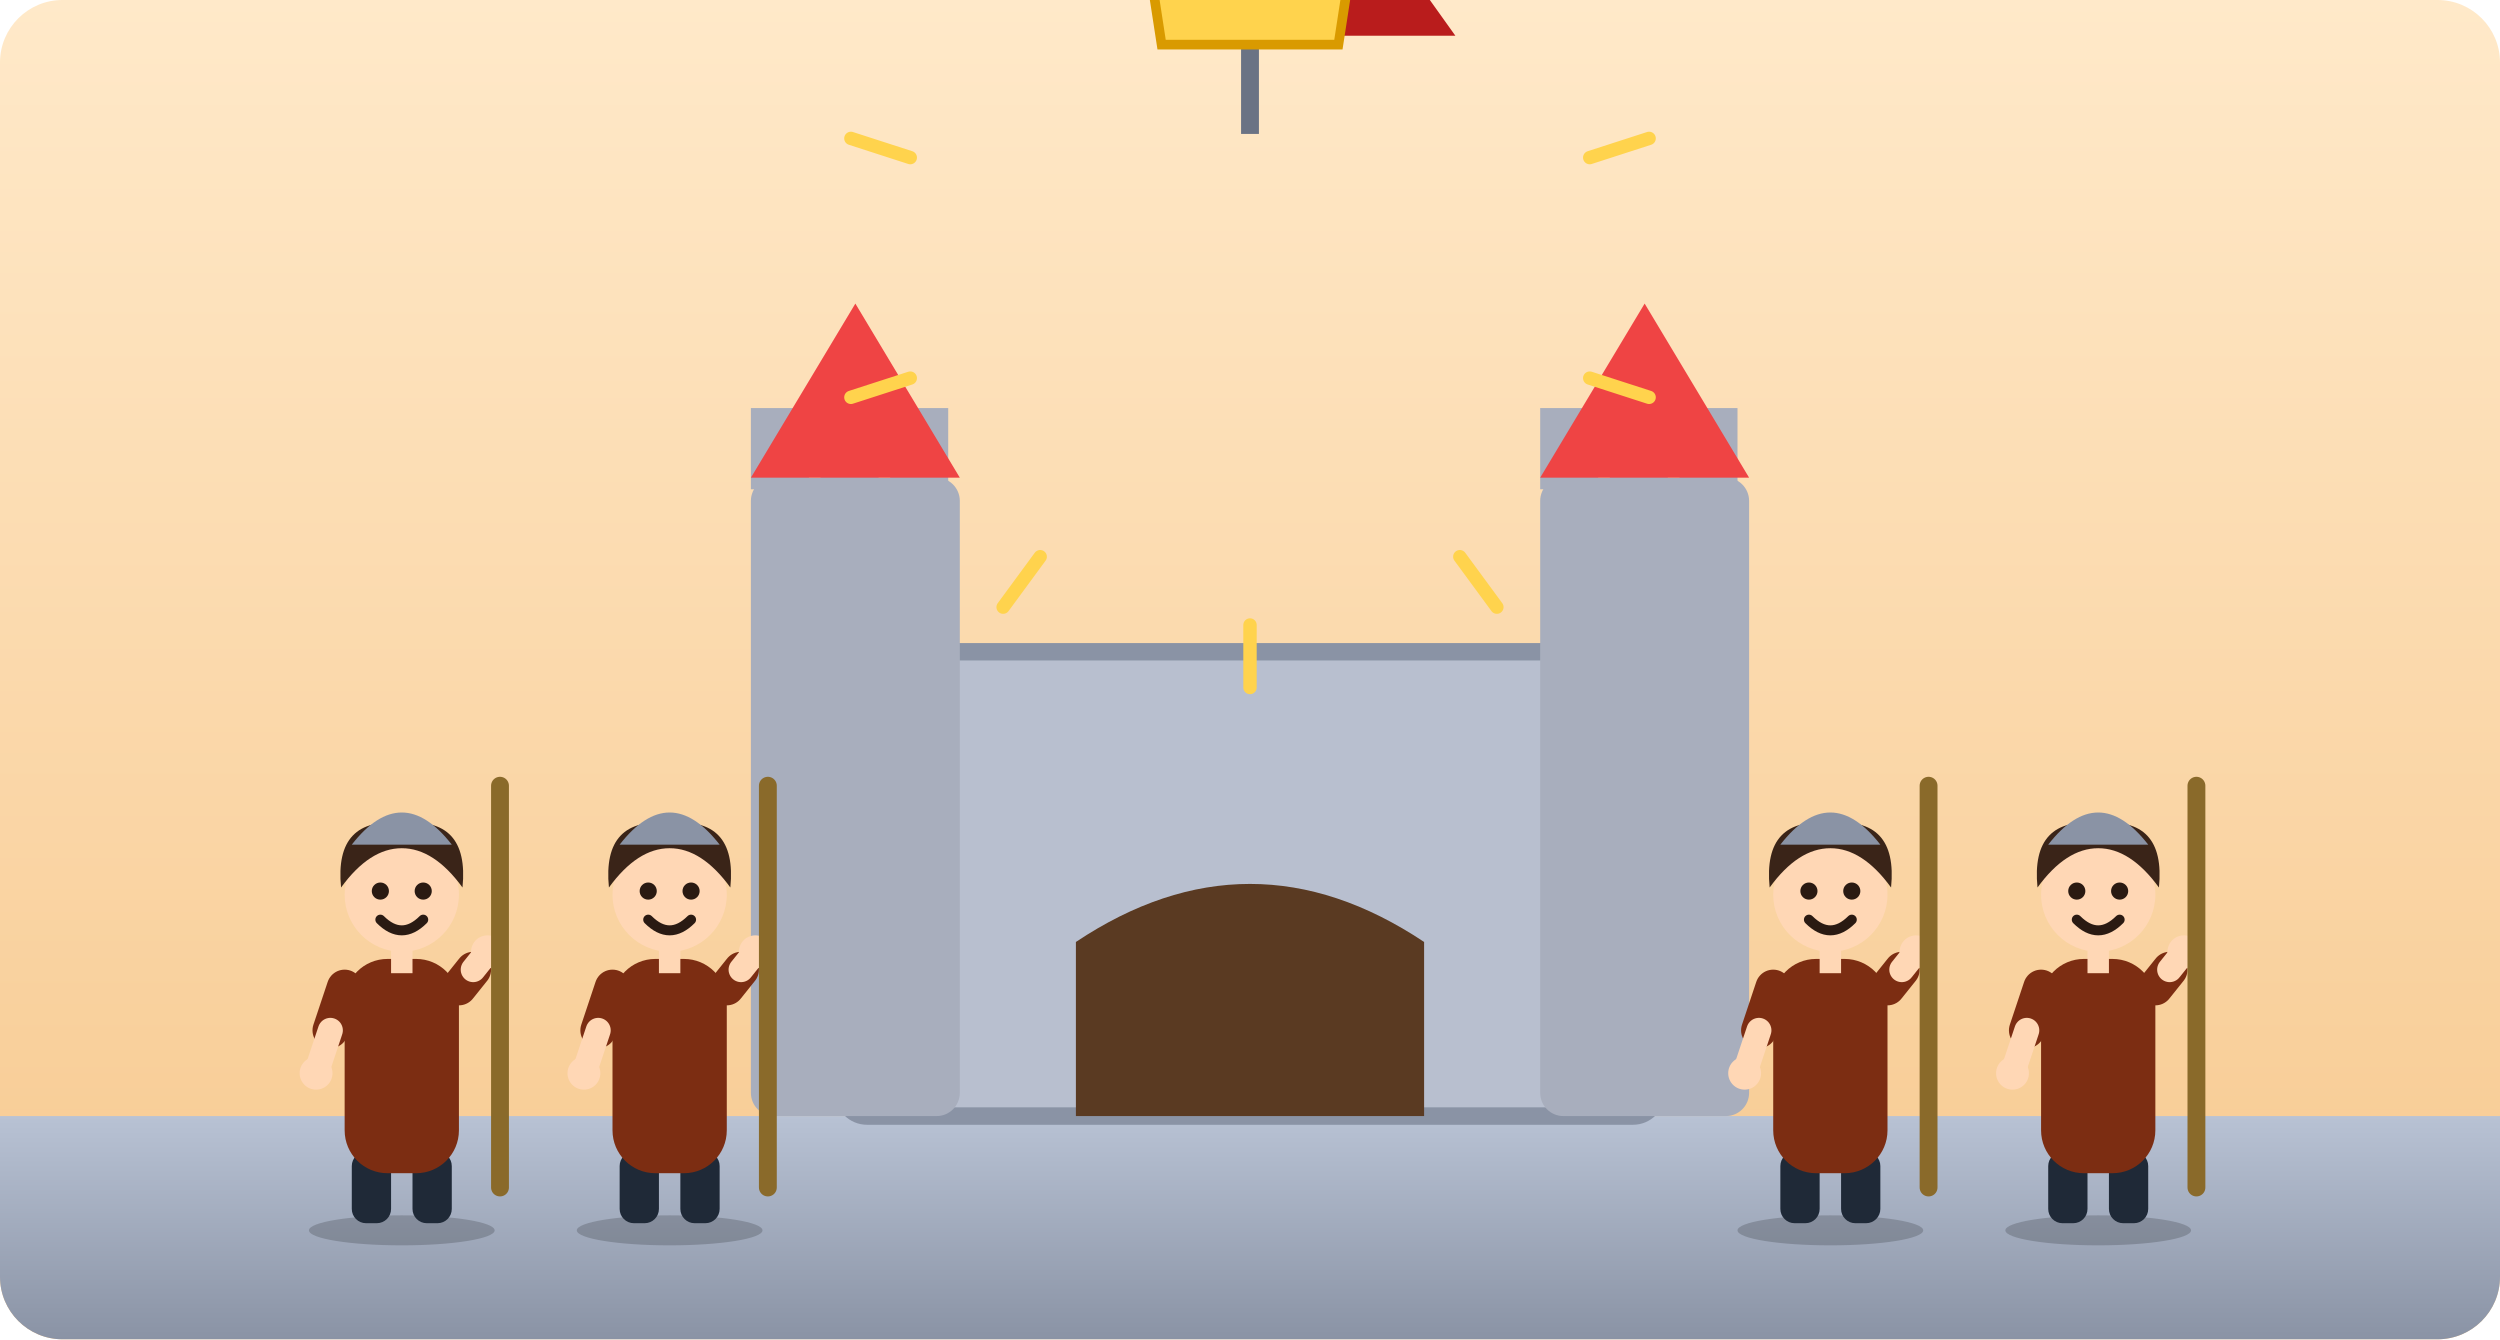
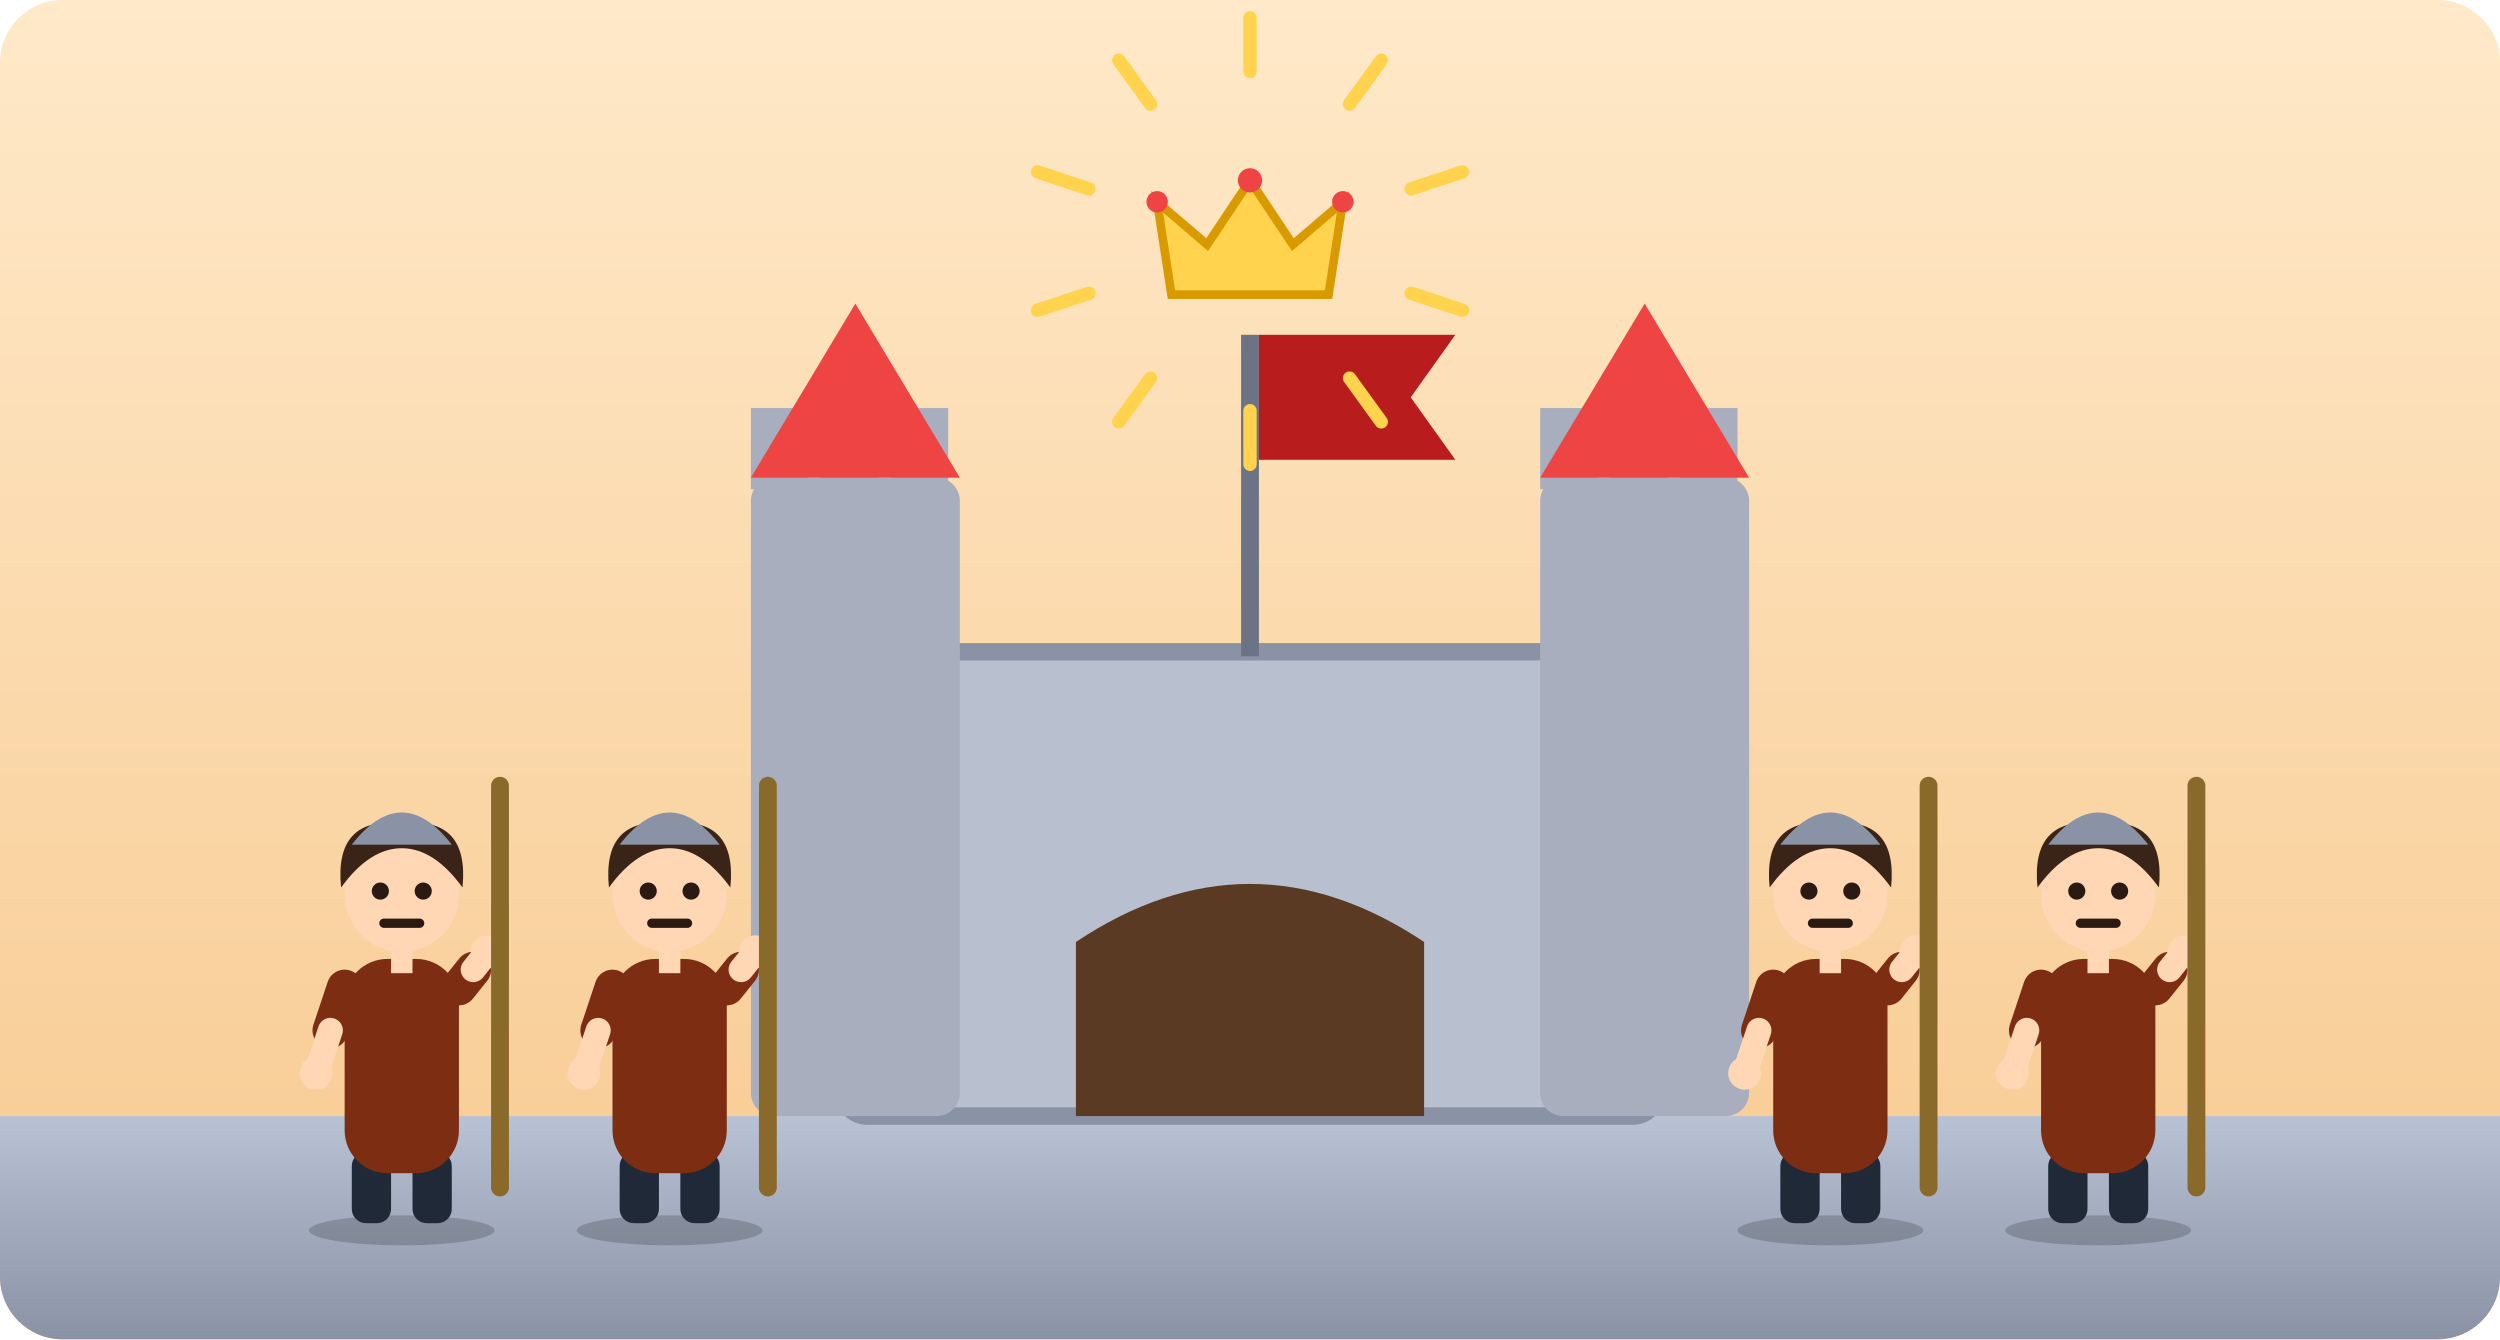
<svg xmlns="http://www.w3.org/2000/svg" data-n="3" data-t="1" data-c="#7c2d12" viewBox="0 0 560 300" role="img" aria-label="깃발 아래 병사들이 줄지어 서는 통치 체제">
  <defs>
    <clipPath id="regime_clip">
      <rect width="560" height="300" rx="14" />
    </clipPath>
    <linearGradient id="regime_sky" x1="0" y1="0" x2="0" y2="1">
      <stop offset="0" stop-color="#ffe9c9" />
      <stop offset="1" stop-color="#f7c98f" />
    </linearGradient>
    <linearGradient id="regime_gr" x1="0" y1="0" x2="0" y2="1">
      <stop offset="0" stop-color="#b8c2d4" />
      <stop offset="1" stop-color="#8a93a5" />
    </linearGradient>
  </defs>
  <g clip-path="url(#regime_clip)">
    <rect width="560" height="300" fill="url(#regime_sky)" />
    <rect x="0" y="250" width="560" height="50" fill="url(#regime_gr)" />
    <g class="vs up" data-s="1">
      <g transform="translate(280 250) scale(1.3)">
        <rect x="-70" y="-80" width="140" height="80" rx="4" fill="#b8bfcf" stroke="#8a93a5" stroke-width="3" />
        <rect x="-86" y="-110" width="36" height="110" rx="4" fill="#a8aebd" />
        <rect x="50" y="-110" width="36" height="110" rx="4" fill="#a8aebd" />
        <rect x="-86" y="-122" width="10" height="14" fill="#a8aebd" />
        <rect x="-74" y="-122" width="10" height="14" fill="#a8aebd" />
        <rect x="-62" y="-122" width="10" height="14" fill="#a8aebd" />
        <rect x="50" y="-122" width="10" height="14" fill="#a8aebd" />
        <rect x="62" y="-122" width="10" height="14" fill="#a8aebd" />
        <rect x="74" y="-122" width="10" height="14" fill="#a8aebd" />
        <path d="M-30 0V-30Q0 -50 30 -30V0Z" fill="#5a3a22" />
        <path d="M-86 -110L-68 -140L-50 -110Z M50 -110L68 -140L86 -110Z" fill="#ef4444" />
      </g>
    </g>
    <g class="vs up" data-s="2">
      <g transform="translate(90 266) scale(0.8)">
        <ellipse cx="0" cy="12" rx="26" ry="4.2" fill="#000" fill-opacity="0.18" />
        <rect x="-14" y="-10" width="11" height="20" rx="4" fill="#1f2937" />
        <rect x="3" y="-10" width="11" height="20" rx="4" fill="#1f2937" />
        <rect x="-16" y="-64" width="32" height="60" rx="12" fill="#7c2d12" />
        <path d="M-16 -56L-20 -44" fill="none" stroke="#7c2d12" stroke-width="10" stroke-linecap="round" stroke-linejoin="round" />
        <path d="M-20 -44L-24 -32" fill="none" stroke="#ffd7b5" stroke-width="7" stroke-linecap="round" stroke-linejoin="round" />
        <circle cx="-24" cy="-32" r="4.6" fill="#ffd7b5" />
        <path d="M16 -56L20 -61" fill="none" stroke="#7c2d12" stroke-width="10" stroke-linecap="round" stroke-linejoin="round" />
        <path d="M20 -61L24 -66" fill="none" stroke="#ffd7b5" stroke-width="7" stroke-linecap="round" stroke-linejoin="round" />
        <circle cx="24" cy="-66" r="4.6" fill="#ffd7b5" />
        <rect x="-3" y="-68" width="6" height="8" fill="#ffd7b5" />
        <circle cx="0" cy="-82" r="16" fill="#ffd7b5" />
        <path d="M-17 -84Q-19 -104 0 -102Q19 -104 17 -84Q9 -95 0 -95Q-9 -95 -17 -84Z" fill="#3a2418" />
        <circle cx="-6" cy="-83" r="2.4" fill="#2a1a12" />
        <circle cx="6" cy="-83" r="2.4" fill="#2a1a12" />
-         <path d="M-6 -75Q0 -69 6 -75" fill="none" stroke="#2a1a12" stroke-width="2.8" stroke-linecap="round" stroke-linejoin="round" />
+         <path d="M-5 -74H5" fill="none" stroke="#2a1a12" stroke-width="2.6" stroke-linecap="round" stroke-linejoin="round" />
        <path d="M-14 -96Q0 -114 14 -96Z" fill="#8a93a5" />
      </g>
      <path d="M112 266V176" fill="none" stroke="#8a6a2a" stroke-width="4" stroke-linecap="round" stroke-linejoin="round" />
      <g transform="translate(150 266) scale(0.8)">
        <ellipse cx="0" cy="12" rx="26" ry="4.2" fill="#000" fill-opacity="0.18" />
        <rect x="-14" y="-10" width="11" height="20" rx="4" fill="#1f2937" />
        <rect x="3" y="-10" width="11" height="20" rx="4" fill="#1f2937" />
        <rect x="-16" y="-64" width="32" height="60" rx="12" fill="#7c2d12" />
        <path d="M-16 -56L-20 -44" fill="none" stroke="#7c2d12" stroke-width="10" stroke-linecap="round" stroke-linejoin="round" />
        <path d="M-20 -44L-24 -32" fill="none" stroke="#ffd7b5" stroke-width="7" stroke-linecap="round" stroke-linejoin="round" />
        <circle cx="-24" cy="-32" r="4.6" fill="#ffd7b5" />
        <path d="M16 -56L20 -61" fill="none" stroke="#7c2d12" stroke-width="10" stroke-linecap="round" stroke-linejoin="round" />
        <path d="M20 -61L24 -66" fill="none" stroke="#ffd7b5" stroke-width="7" stroke-linecap="round" stroke-linejoin="round" />
        <circle cx="24" cy="-66" r="4.6" fill="#ffd7b5" />
        <rect x="-3" y="-68" width="6" height="8" fill="#ffd7b5" />
        <circle cx="0" cy="-82" r="16" fill="#ffd7b5" />
        <path d="M-17 -84Q-19 -104 0 -102Q19 -104 17 -84Q9 -95 0 -95Q-9 -95 -17 -84Z" fill="#3a2418" />
        <circle cx="-6" cy="-83" r="2.4" fill="#2a1a12" />
        <circle cx="6" cy="-83" r="2.4" fill="#2a1a12" />
-         <path d="M-6 -75Q0 -69 6 -75" fill="none" stroke="#2a1a12" stroke-width="2.8" stroke-linecap="round" stroke-linejoin="round" />
+         <path d="M-5 -74H5" fill="none" stroke="#2a1a12" stroke-width="2.6" stroke-linecap="round" stroke-linejoin="round" />
        <path d="M-14 -96Q0 -114 14 -96Z" fill="#8a93a5" />
      </g>
      <path d="M172 266V176" fill="none" stroke="#8a6a2a" stroke-width="4" stroke-linecap="round" stroke-linejoin="round" />
      <g transform="translate(410 266) scale(0.8)">
        <ellipse cx="0" cy="12" rx="26" ry="4.2" fill="#000" fill-opacity="0.18" />
        <rect x="-14" y="-10" width="11" height="20" rx="4" fill="#1f2937" />
        <rect x="3" y="-10" width="11" height="20" rx="4" fill="#1f2937" />
        <rect x="-16" y="-64" width="32" height="60" rx="12" fill="#7c2d12" />
        <path d="M-16 -56L-20 -44" fill="none" stroke="#7c2d12" stroke-width="10" stroke-linecap="round" stroke-linejoin="round" />
        <path d="M-20 -44L-24 -32" fill="none" stroke="#ffd7b5" stroke-width="7" stroke-linecap="round" stroke-linejoin="round" />
        <circle cx="-24" cy="-32" r="4.6" fill="#ffd7b5" />
        <path d="M16 -56L20 -61" fill="none" stroke="#7c2d12" stroke-width="10" stroke-linecap="round" stroke-linejoin="round" />
        <path d="M20 -61L24 -66" fill="none" stroke="#ffd7b5" stroke-width="7" stroke-linecap="round" stroke-linejoin="round" />
        <circle cx="24" cy="-66" r="4.6" fill="#ffd7b5" />
        <rect x="-3" y="-68" width="6" height="8" fill="#ffd7b5" />
        <circle cx="0" cy="-82" r="16" fill="#ffd7b5" />
        <path d="M-17 -84Q-19 -104 0 -102Q19 -104 17 -84Q9 -95 0 -95Q-9 -95 -17 -84Z" fill="#3a2418" />
        <circle cx="-6" cy="-83" r="2.4" fill="#2a1a12" />
        <circle cx="6" cy="-83" r="2.4" fill="#2a1a12" />
-         <path d="M-6 -75Q0 -69 6 -75" fill="none" stroke="#2a1a12" stroke-width="2.8" stroke-linecap="round" stroke-linejoin="round" />
+         <path d="M-5 -74H5" fill="none" stroke="#2a1a12" stroke-width="2.6" stroke-linecap="round" stroke-linejoin="round" />
        <path d="M-14 -96Q0 -114 14 -96Z" fill="#8a93a5" />
      </g>
      <path d="M432 266V176" fill="none" stroke="#8a6a2a" stroke-width="4" stroke-linecap="round" stroke-linejoin="round" />
      <g transform="translate(470 266) scale(0.8)">
        <ellipse cx="0" cy="12" rx="26" ry="4.2" fill="#000" fill-opacity="0.18" />
        <rect x="-14" y="-10" width="11" height="20" rx="4" fill="#1f2937" />
        <rect x="3" y="-10" width="11" height="20" rx="4" fill="#1f2937" />
        <rect x="-16" y="-64" width="32" height="60" rx="12" fill="#7c2d12" />
        <path d="M-16 -56L-20 -44" fill="none" stroke="#7c2d12" stroke-width="10" stroke-linecap="round" stroke-linejoin="round" />
        <path d="M-20 -44L-24 -32" fill="none" stroke="#ffd7b5" stroke-width="7" stroke-linecap="round" stroke-linejoin="round" />
        <circle cx="-24" cy="-32" r="4.6" fill="#ffd7b5" />
        <path d="M16 -56L20 -61" fill="none" stroke="#7c2d12" stroke-width="10" stroke-linecap="round" stroke-linejoin="round" />
        <path d="M20 -61L24 -66" fill="none" stroke="#ffd7b5" stroke-width="7" stroke-linecap="round" stroke-linejoin="round" />
        <circle cx="24" cy="-66" r="4.6" fill="#ffd7b5" />
        <rect x="-3" y="-68" width="6" height="8" fill="#ffd7b5" />
        <circle cx="0" cy="-82" r="16" fill="#ffd7b5" />
        <path d="M-17 -84Q-19 -104 0 -102Q19 -104 17 -84Q9 -95 0 -95Q-9 -95 -17 -84Z" fill="#3a2418" />
        <circle cx="-6" cy="-83" r="2.4" fill="#2a1a12" />
        <circle cx="6" cy="-83" r="2.4" fill="#2a1a12" />
-         <path d="M-6 -75Q0 -69 6 -75" fill="none" stroke="#2a1a12" stroke-width="2.8" stroke-linecap="round" stroke-linejoin="round" />
+         <path d="M-5 -74H5" fill="none" stroke="#2a1a12" stroke-width="2.6" stroke-linecap="round" stroke-linejoin="round" />
        <path d="M-14 -96Q0 -114 14 -96Z" fill="#8a93a5" />
      </g>
      <path d="M492 266V176" fill="none" stroke="#8a6a2a" stroke-width="4" stroke-linecap="round" stroke-linejoin="round" />
    </g>
    <g class="vs pop" data-s="3">
-       <g transform="translate(280 30)">
-         <rect x="-2" y="-50" width="4" height="50" fill="#6b7384" />
-         <path d="M2 -50H46L36 -36L46 -22H2Z" fill="#b91c1c" />
+       <g transform="translate(280 147)">
+         <rect x="-2" y="-72" width="4" height="72" fill="#6b7384" />
+         <path d="M2 -72H46L36 -58L46 -44H2Z" fill="#b91c1c" />
      </g>
-       <g transform="translate(280 10) scale(0.9)">
+       <g transform="translate(280 66) scale(0.8)">
        <path d="M-22 0L-26 -26L-12 -14L0 -32L12 -14L26 -26L22 0Z" fill="#ffd34d" stroke="#d99a00" stroke-width="2.4" />
        <circle cx="0" cy="-32" r="3.4" fill="#ef4444" />
        <circle cx="-26" cy="-26" r="3" fill="#ef4444" />
        <circle cx="26" cy="-26" r="3" fill="#ef4444" />
      </g>
-       <path d="M280 -20L280 -34M327 -4.7L335.3 -16M356.1 35.3L369.4 31M356.1 84.7L369.4 89M327 124.7L335.3 136M280 140L280 154M233 124.7L224.7 136M203.9 84.7L190.6 89M203.9 35.3L190.6 31M233 -4.7L224.7 -16" fill="none" stroke="#ffd34d" stroke-width="3" stroke-linecap="round" stroke-linejoin="round" />
+       <path d="M280 16L280 4M302.3 23.3L309.4 13.5M316.1 42.3L327.6 38.5M316.1 65.7L327.6 69.5M302.3 84.7L309.4 94.5M280 92L280 104M257.7 84.7L250.6 94.5M243.9 65.7L232.4 69.5M243.9 42.3L232.4 38.5M257.7 23.3L250.6 13.5" fill="none" stroke="#ffd34d" stroke-width="3" stroke-linecap="round" stroke-linejoin="round" />
    </g>
  </g>
</svg>
